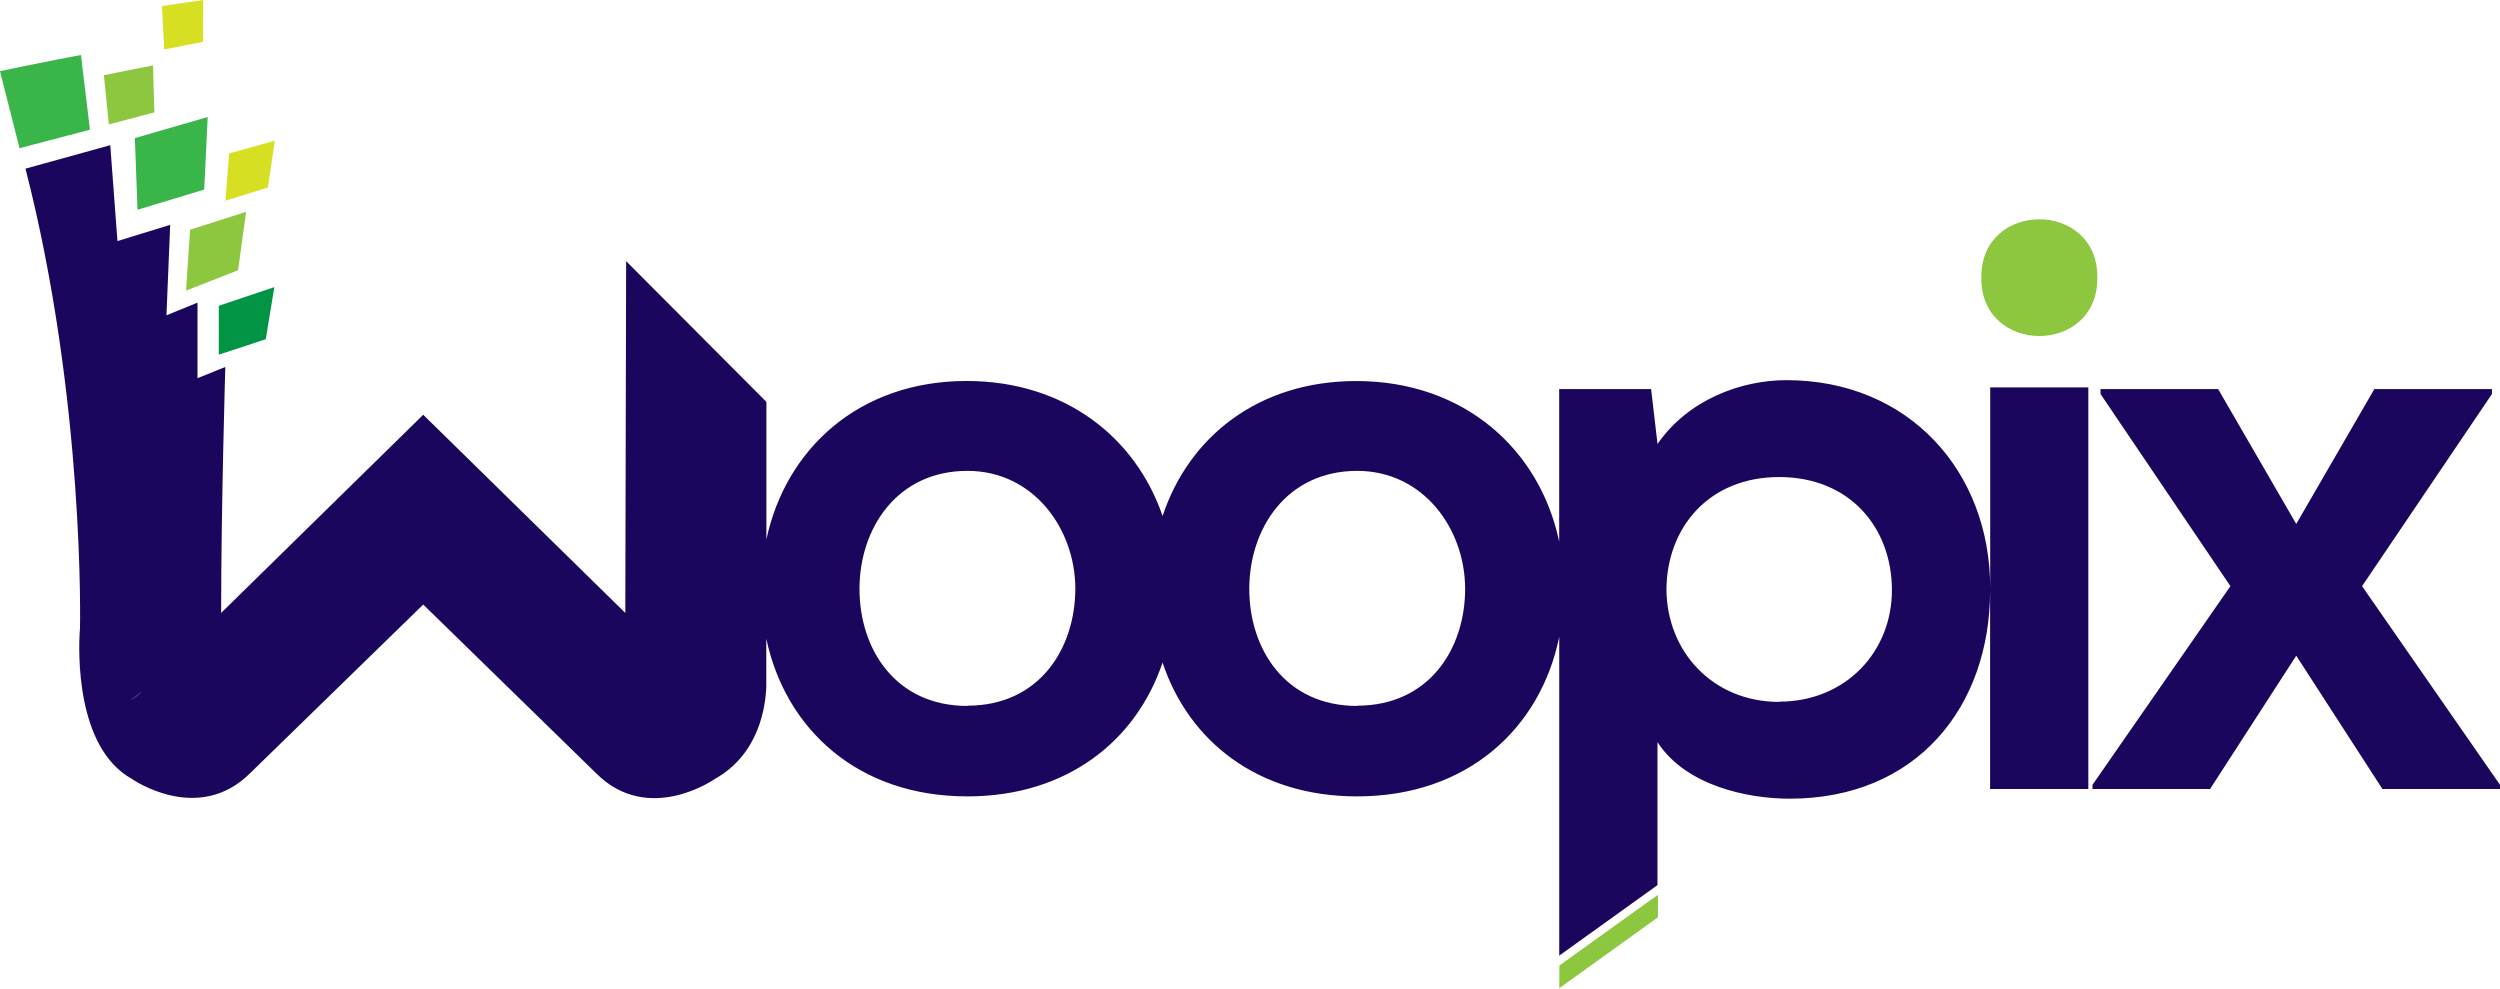
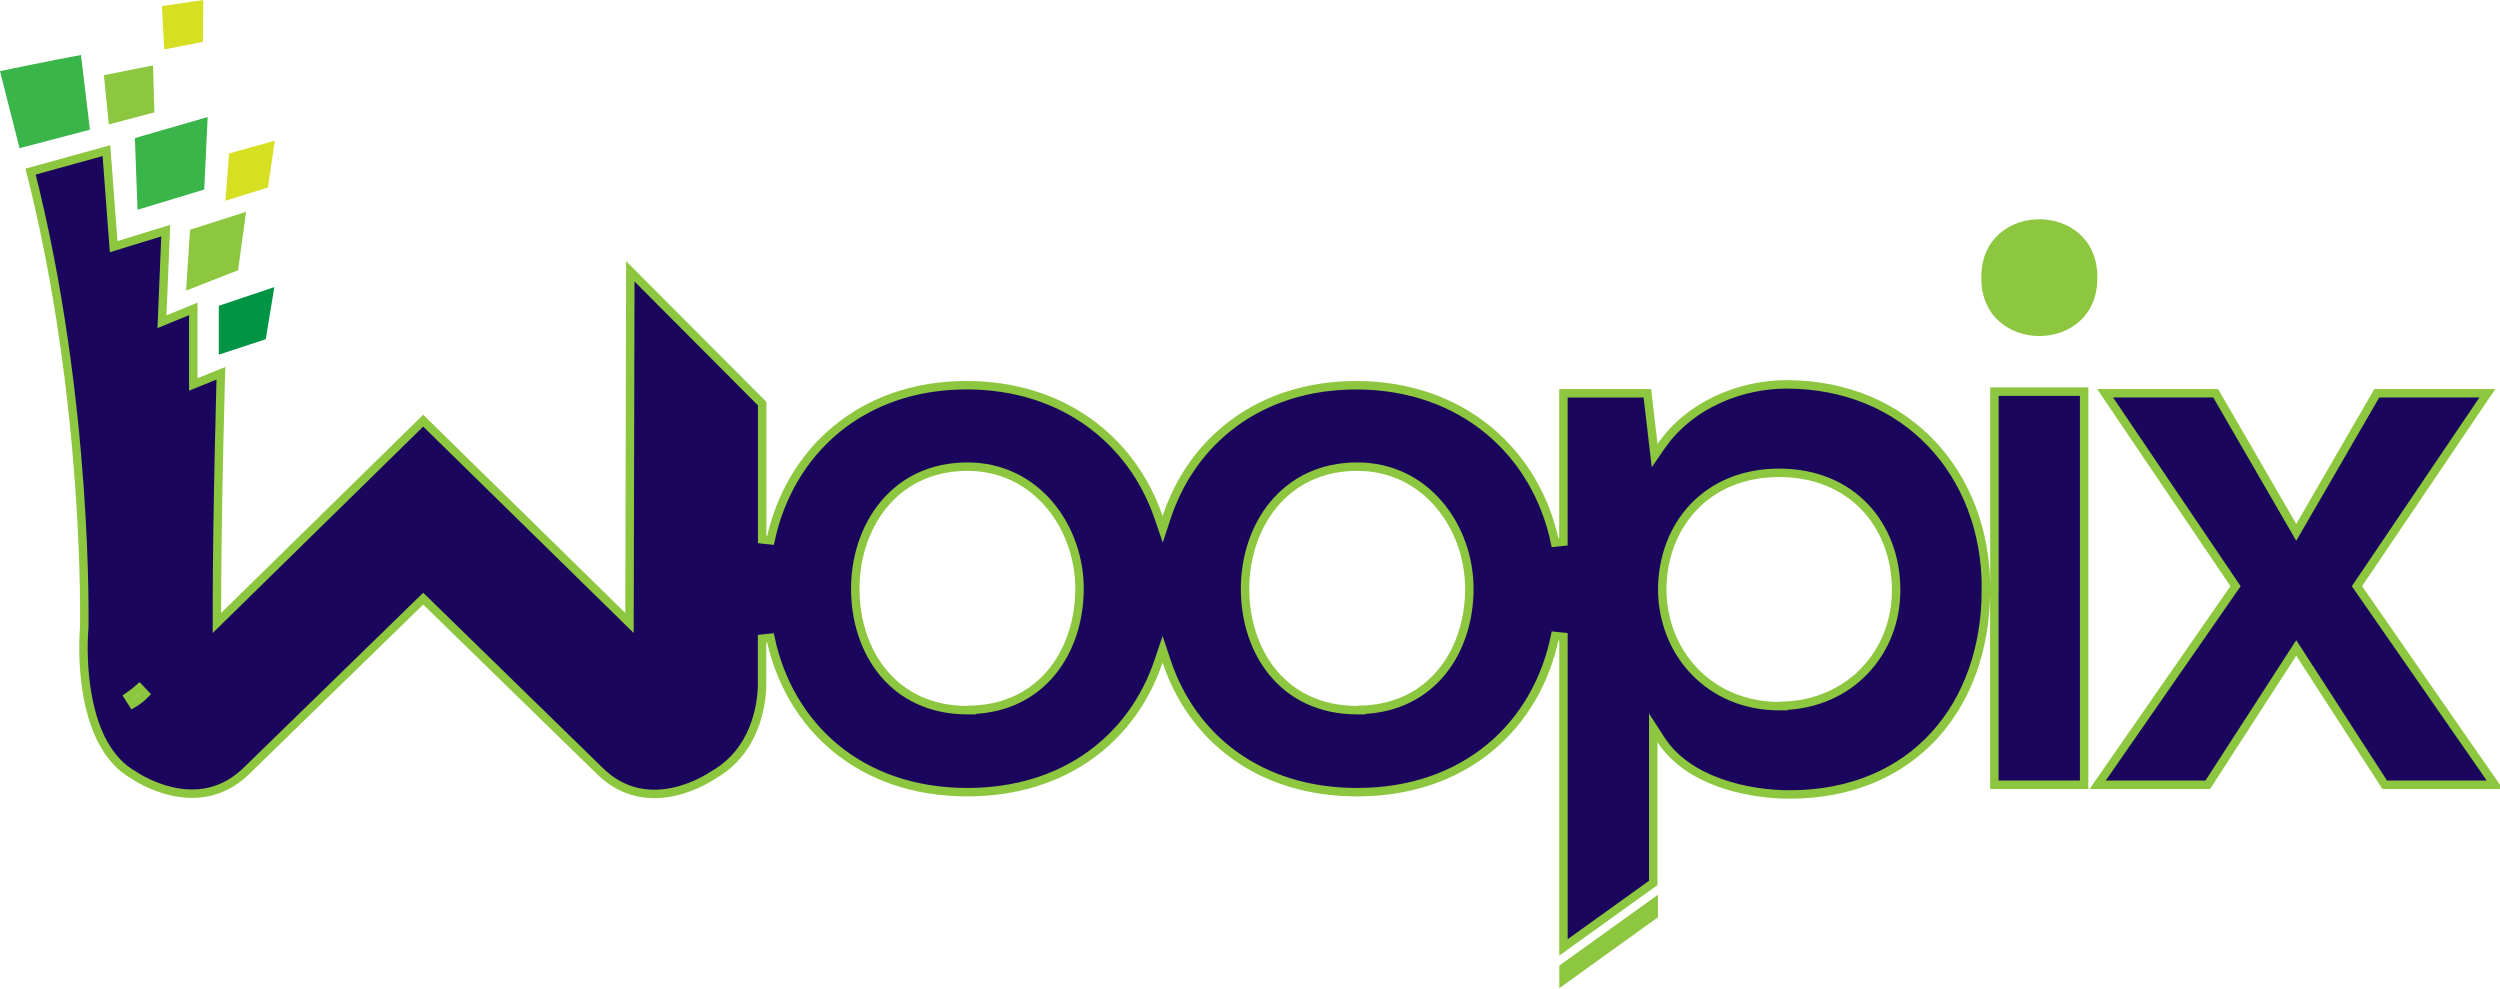
<svg xmlns="http://www.w3.org/2000/svg" width="296" height="117" viewBox="0 0 296 117" fill="none">
-   <path d="M16.832 81.804C16.403 82.195 15.95 82.559 15.475 82.893C15.974 82.593 16.431 82.227 16.832 81.804Z" fill="#6D6E71" />
-   <path d="M235.64 46.076V69.631C235.64 55.793 225.988 45.011 211.509 45.011C206.169 45.011 199.877 47.304 196.251 52.568L195.491 46.064H184.608V64.137C182.339 53.288 173.429 45.114 160.579 45.114C148.959 45.114 140.73 51.77 137.653 61.099C134.468 51.794 126.088 45.108 114.445 45.108C101.703 45.108 93.04 53.149 90.741 63.865V47.583L74.133 30.919L74.036 72.571L50.109 49.107L26.183 72.571C26.183 59.98 26.677 43.45 26.677 43.45L23.384 44.775C23.384 44.775 23.384 36.038 23.384 35.832L19.709 37.333L20.15 26.623L13.906 28.541L13.055 17.19L3.016 19.968C10.081 47.462 9.472 74.362 9.472 74.362C9.236 77.152 8.989 88.527 15.589 92.206C15.589 92.206 23.432 97.736 29.646 91.516L50.109 71.579L70.573 91.546C76.769 97.766 84.624 92.236 84.624 92.236C89.921 89.289 90.657 83.571 90.729 81.254V81.224V75.621C93.01 86.349 101.589 94.293 114.529 94.293C126.33 94.293 134.534 87.71 137.647 78.447C140.73 87.71 148.881 94.293 160.681 94.293C173.736 94.293 182.4 86.24 184.614 75.403V113.147L196.245 104.797V87.867C199.588 93.034 206.93 94.565 211.883 94.565C226.965 94.565 235.616 83.674 235.628 69.921V93.416H247.26V45.87H235.64V46.076ZM15.474 82.894C15.948 82.569 16.402 82.216 16.832 81.835C16.428 82.247 15.972 82.603 15.474 82.894ZM114.541 83.583C106.053 83.583 101.763 76.891 101.763 69.716C101.763 62.636 106.149 55.751 114.541 55.751C122.384 55.751 127.319 62.636 127.319 69.716C127.295 76.843 123.03 83.553 114.541 83.553V83.583ZM160.693 83.583C152.205 83.583 147.915 76.891 147.915 69.716C147.915 62.636 152.301 55.751 160.693 55.751C168.536 55.751 173.471 62.636 173.471 69.716C173.471 76.843 169.182 83.553 160.693 83.553V83.583ZM210.658 83.105C202.779 83.105 197.355 77.133 197.307 69.794C197.355 62.479 202.308 56.483 210.658 56.483C219.008 56.483 223.961 62.449 224.003 69.794C224.045 77.139 218.537 83.075 210.658 83.075V83.105Z" fill="#1B065E" />
-   <path d="M279.669 69.4L295.047 46.65V46.444V46.269V46.063H281.123L271.874 62.036L262.626 46.063H248.702V46.269V46.444V46.65L264.08 69.4L247.749 92.925V93.13V93.209V93.415H261.673L271.874 77.635L282.076 93.415H296V93.209V93.13V92.925L279.669 69.4Z" fill="#1B065E" />
+   <path d="M16.832 81.804C16.403 82.195 15.95 82.559 15.475 82.893C15.974 82.593 16.431 82.227 16.832 81.804V81.804Z" fill="#6D6E71" />
+   <path d="M195.755 52.626L195.909 53.947L196.663 52.852C200.173 47.756 206.29 45.511 211.509 45.511C225.69 45.511 235.14 56.047 235.14 69.631H235.64H236.14V46.37H246.76V92.916H236.128V69.922V69.921H235.628L235.128 69.921C235.122 76.694 232.99 82.729 229.037 87.064C225.091 91.393 219.296 94.065 211.883 94.065C209.451 94.065 206.436 93.689 203.628 92.683C200.819 91.677 198.257 90.056 196.665 87.596L195.745 86.174V87.867V104.54L185.114 112.172V75.403L184.124 75.303C181.956 85.912 173.494 93.793 160.681 93.793C149.095 93.793 141.136 87.347 138.122 78.289L137.65 76.87L137.173 78.287C134.129 87.346 126.116 93.793 114.529 93.793C101.831 93.793 93.451 86.02 91.218 75.517L90.229 75.621V81.224V81.246C90.157 83.53 89.427 88.991 84.381 91.799L84.358 91.812L84.336 91.827L84.336 91.827L84.336 91.827L84.333 91.829L84.319 91.838C84.311 91.844 84.3 91.852 84.286 91.861C84.278 91.866 84.269 91.872 84.259 91.879C84.204 91.915 84.121 91.969 84.013 92.035C83.796 92.168 83.477 92.353 83.074 92.556C82.267 92.965 81.131 93.444 79.814 93.735C77.19 94.315 73.871 94.148 70.927 91.193L70.922 91.188L50.459 71.221L50.11 70.881L49.761 71.221L29.297 91.157L29.292 91.162C26.339 94.118 23.018 94.285 20.395 93.705C19.078 93.414 17.944 92.934 17.137 92.526C16.735 92.323 16.416 92.138 16.2 92.005C16.091 91.938 16.009 91.885 15.954 91.849C15.942 91.841 15.931 91.833 15.921 91.827C15.91 91.819 15.901 91.813 15.894 91.808L15.88 91.799L15.877 91.797L15.877 91.797L15.877 91.797L15.855 91.782L15.832 91.769C12.729 90.039 11.183 86.462 10.457 82.852C9.736 79.261 9.855 75.771 9.97 74.404L9.971 74.389L9.971 74.374L9.472 74.362C9.971 74.374 9.971 74.374 9.971 74.373L9.972 74.372L9.972 74.368L9.972 74.353L9.973 74.293C9.974 74.241 9.975 74.163 9.977 74.06C9.979 73.855 9.983 73.551 9.984 73.155C9.987 72.362 9.983 71.2 9.956 69.721C9.903 66.761 9.758 62.531 9.392 57.439C8.668 47.376 7.08 33.942 3.622 20.319L12.602 17.835L13.407 28.579L13.454 29.203L14.053 29.019L19.621 27.309L19.21 37.312L19.178 38.09L19.898 37.796L22.884 36.577V36.591V36.607V36.622V36.638V36.654V36.669V36.685V36.701V36.718V36.734V36.75V36.767V36.784V36.8V36.817V36.834V36.852V36.869V36.886V36.904V36.921V36.939V36.957V36.975V36.993V37.011V37.029V37.048V37.066V37.085V37.104V37.123V37.142V37.16V37.18V37.199V37.218V37.238V37.257V37.277V37.297V37.316V37.336V37.356V37.376V37.397V37.417V37.437V37.458V37.478V37.499V37.52V37.541V37.562V37.583V37.604V37.625V37.646V37.667V37.689V37.711V37.732V37.754V37.776V37.797V37.819V37.841V37.864V37.886V37.908V37.93V37.953V37.975V37.998V38.02V38.043V38.066V38.088V38.111V38.134V38.157V38.18V38.203V38.227V38.25V38.273V38.297V38.32V38.344V38.367V38.391V38.415V38.438V38.462V38.486V38.51V38.534V38.558V38.582V38.606V38.63V38.655V38.679V38.703V38.728V38.752V38.777V38.801V38.826V38.85V38.875V38.9V38.925V38.949V38.974V38.999V39.024V39.049V39.074V39.099V39.124V39.149V39.174V39.2V39.225V39.25V39.275V39.3V39.326V39.351V39.377V39.402V39.428V39.453V39.478V39.504V39.529V39.555V39.581V39.606V39.632V39.657V39.683V39.709V39.735V39.76V39.786V39.812V39.838V39.863V39.889V39.915V39.941V39.967V39.992V40.018V40.044V40.07V40.096V40.122V40.148V40.174V40.2V40.225V40.251V40.277V40.303V40.329V40.355V40.381V40.407V40.433V40.459V40.484V40.51V40.536V40.562V40.588V40.614V40.639V40.665V40.691V40.717V40.743V40.769V40.794V40.82V40.846V40.871V40.897V40.923V40.949V40.974V41V41.026V41.051V41.077V41.102V41.128V41.153V41.179V41.204V41.23V41.255V41.28V41.306V41.331V41.356V41.381V41.407V41.432V41.457V41.482V41.507V41.532V41.557V41.582V41.607V41.632V41.657V41.681V41.706V41.731V41.756V41.78V41.805V41.829V41.854V41.878V41.903V41.927V41.951V41.975V42V42.024V42.048V42.072V42.096V42.12V42.144V42.168V42.191V42.215V42.239V42.262V42.286V42.309V42.333V42.356V42.379V42.402V42.426V42.449V42.472V42.495V42.517V42.54V42.563V42.586V42.608V42.631V42.653V42.676V42.698V42.72V42.742V42.764V42.786V42.808V42.83V42.852V42.874V42.895V42.917V42.938V42.959V42.981V43.002V43.023V43.044V43.065V43.086V43.107V43.127V43.148V43.168V43.189V43.209V43.229V43.249V43.269V43.289V43.309V43.329V43.348V43.368V43.387V43.407V43.426V43.445V43.464V43.483V43.502V43.52V43.539V43.557V43.576V43.594V43.612V43.63V43.648V43.666V43.684V43.702V43.719V43.736V43.754V43.771V43.788V43.805V43.822V43.838V43.855V43.871V43.888V43.904V43.92V43.936V43.952V43.967V43.983V43.998V44.014V44.029V44.044V44.059V44.074V44.088V44.103V44.117V44.132V44.146V44.16V44.174V44.187V44.201V44.214V44.228V44.241V44.254V44.267V44.28V44.292V44.305V44.317V44.329V44.341V44.353V44.365V44.377V44.388V44.399V44.41V44.421V44.432V44.443V44.453V44.464V44.474V44.484V44.494V44.504V44.513V44.523V44.532V44.541V44.55V44.559V44.568V44.576V44.584V44.592V44.6V44.608V44.616V44.623V44.631V44.638V44.645V44.651V44.658V44.664V44.671V44.677V44.683V44.688V44.694V44.699V44.705V44.71V44.715V44.719V44.724V44.728V44.732V44.736V44.74V44.743V44.747V44.75V44.753V44.756V44.758V44.761V44.763V44.765V44.767V44.769V44.77V44.771V44.773V44.773V44.774V44.775V44.775L23.384 44.775H22.884V45.515L23.57 45.239L26.156 44.199C26.142 44.675 26.123 45.36 26.1 46.216C26.054 47.963 25.992 50.424 25.93 53.278C25.807 58.986 25.683 66.27 25.683 72.571V73.762L26.533 72.928L50.109 49.807L73.686 72.928L74.533 73.759L74.536 72.573L74.63 32.126L90.241 47.789V63.865L91.23 63.969C93.481 53.474 101.949 45.608 114.445 45.608C125.873 45.608 134.064 52.156 137.18 61.261L137.662 62.669L138.128 61.256C141.138 52.129 149.177 45.614 160.579 45.614C173.185 45.614 181.897 53.616 184.118 64.239L185.108 64.137V46.564H195.046L195.755 52.626ZM15.192 82.481L15.727 83.325C16.263 83.012 16.754 82.628 17.189 82.185L16.5 81.46C16.086 81.827 15.649 82.168 15.192 82.481ZM114.541 84.083H115.041V84.046C119.185 83.918 122.347 82.209 124.489 79.626C126.707 76.953 127.807 73.374 127.819 69.717V69.716C127.819 62.44 122.734 55.251 114.541 55.251C110.194 55.251 106.859 57.041 104.619 59.761C102.389 62.47 101.263 66.078 101.263 69.716C101.263 73.397 102.363 76.984 104.584 79.66C106.815 82.347 110.152 84.083 114.541 84.083ZM160.693 84.083H161.193V84.046C165.337 83.918 168.505 82.209 170.65 79.627C172.871 76.953 173.971 73.374 173.971 69.716C173.971 62.44 168.885 55.251 160.693 55.251C156.346 55.251 153.011 57.041 150.771 59.761C148.541 62.47 147.415 66.078 147.415 69.716C147.415 73.397 148.515 76.984 150.736 79.66C152.967 82.347 156.304 84.083 160.693 84.083ZM210.658 83.605H211.158V83.567C219.053 83.321 224.546 77.251 224.503 69.791C224.481 66.007 223.193 62.553 220.808 60.04C218.419 57.523 214.958 55.983 210.658 55.983C206.357 55.983 202.896 57.531 200.507 60.051C198.121 62.568 196.832 66.022 196.807 69.791L196.807 69.797C196.857 77.396 202.489 83.605 210.658 83.605Z" fill="#1B065E" stroke="#8DC63F" />
+   <path d="M279.255 69.12L279.063 69.404L279.258 69.685L295.385 92.915H282.348L272.294 77.363L271.874 76.714L271.455 77.363L261.401 92.915H248.364L264.491 69.685L264.686 69.404L264.494 69.12L249.247 46.563H262.338L271.442 62.287L271.874 63.034L272.307 62.287L281.411 46.563H294.502L279.255 69.12Z" fill="#1B065E" stroke="#8DC63F" />
  <path d="M248.322 32.97C248.322 32.94 248.322 32.903 248.322 32.873C248.322 32.843 248.322 32.807 248.322 32.77C248.322 23.694 234.591 23.694 234.591 32.77C234.591 32.807 234.591 32.837 234.591 32.873C234.591 32.909 234.591 32.94 234.591 32.97C234.591 42.058 248.322 42.058 248.322 32.97Z" fill="#8DC63F" />
  <path d="M24.035 4.955L24.065 0L19.178 0.714L19.438 5.857L24.035 4.955Z" fill="#D7DF23" />
  <path d="M18.279 13.305L18.116 7.745L12.301 8.901L12.886 14.727L18.279 13.305Z" fill="#8DC63F" />
  <path d="M9.586 6.511C6.033 7.158 0 8.422 0 8.422C1.436 14.05 2.311 17.547 2.311 17.547L10.648 15.356L9.586 6.511Z" fill="#39B54A" />
  <path d="M32.542 16.657L27.13 18.164L26.684 23.767L31.721 22.2L32.542 16.657Z" fill="#D7DF23" />
  <path d="M29.139 25.08L22.503 27.198L22.032 34.41L28.186 31.996L29.139 25.08Z" fill="#8DC63F" />
  <path d="M32.481 33.993L25.905 36.207V41.992L31.468 40.164L32.481 33.993Z" fill="#009444" />
  <path d="M16.283 24.838L24.18 22.442L24.59 13.856L15.97 16.349L16.283 24.838Z" fill="#39B54A" />
  <path d="M184.625 116.999L196.299 108.607V105.939L184.625 114.319V116.999Z" fill="#8DC63F" />
</svg>
